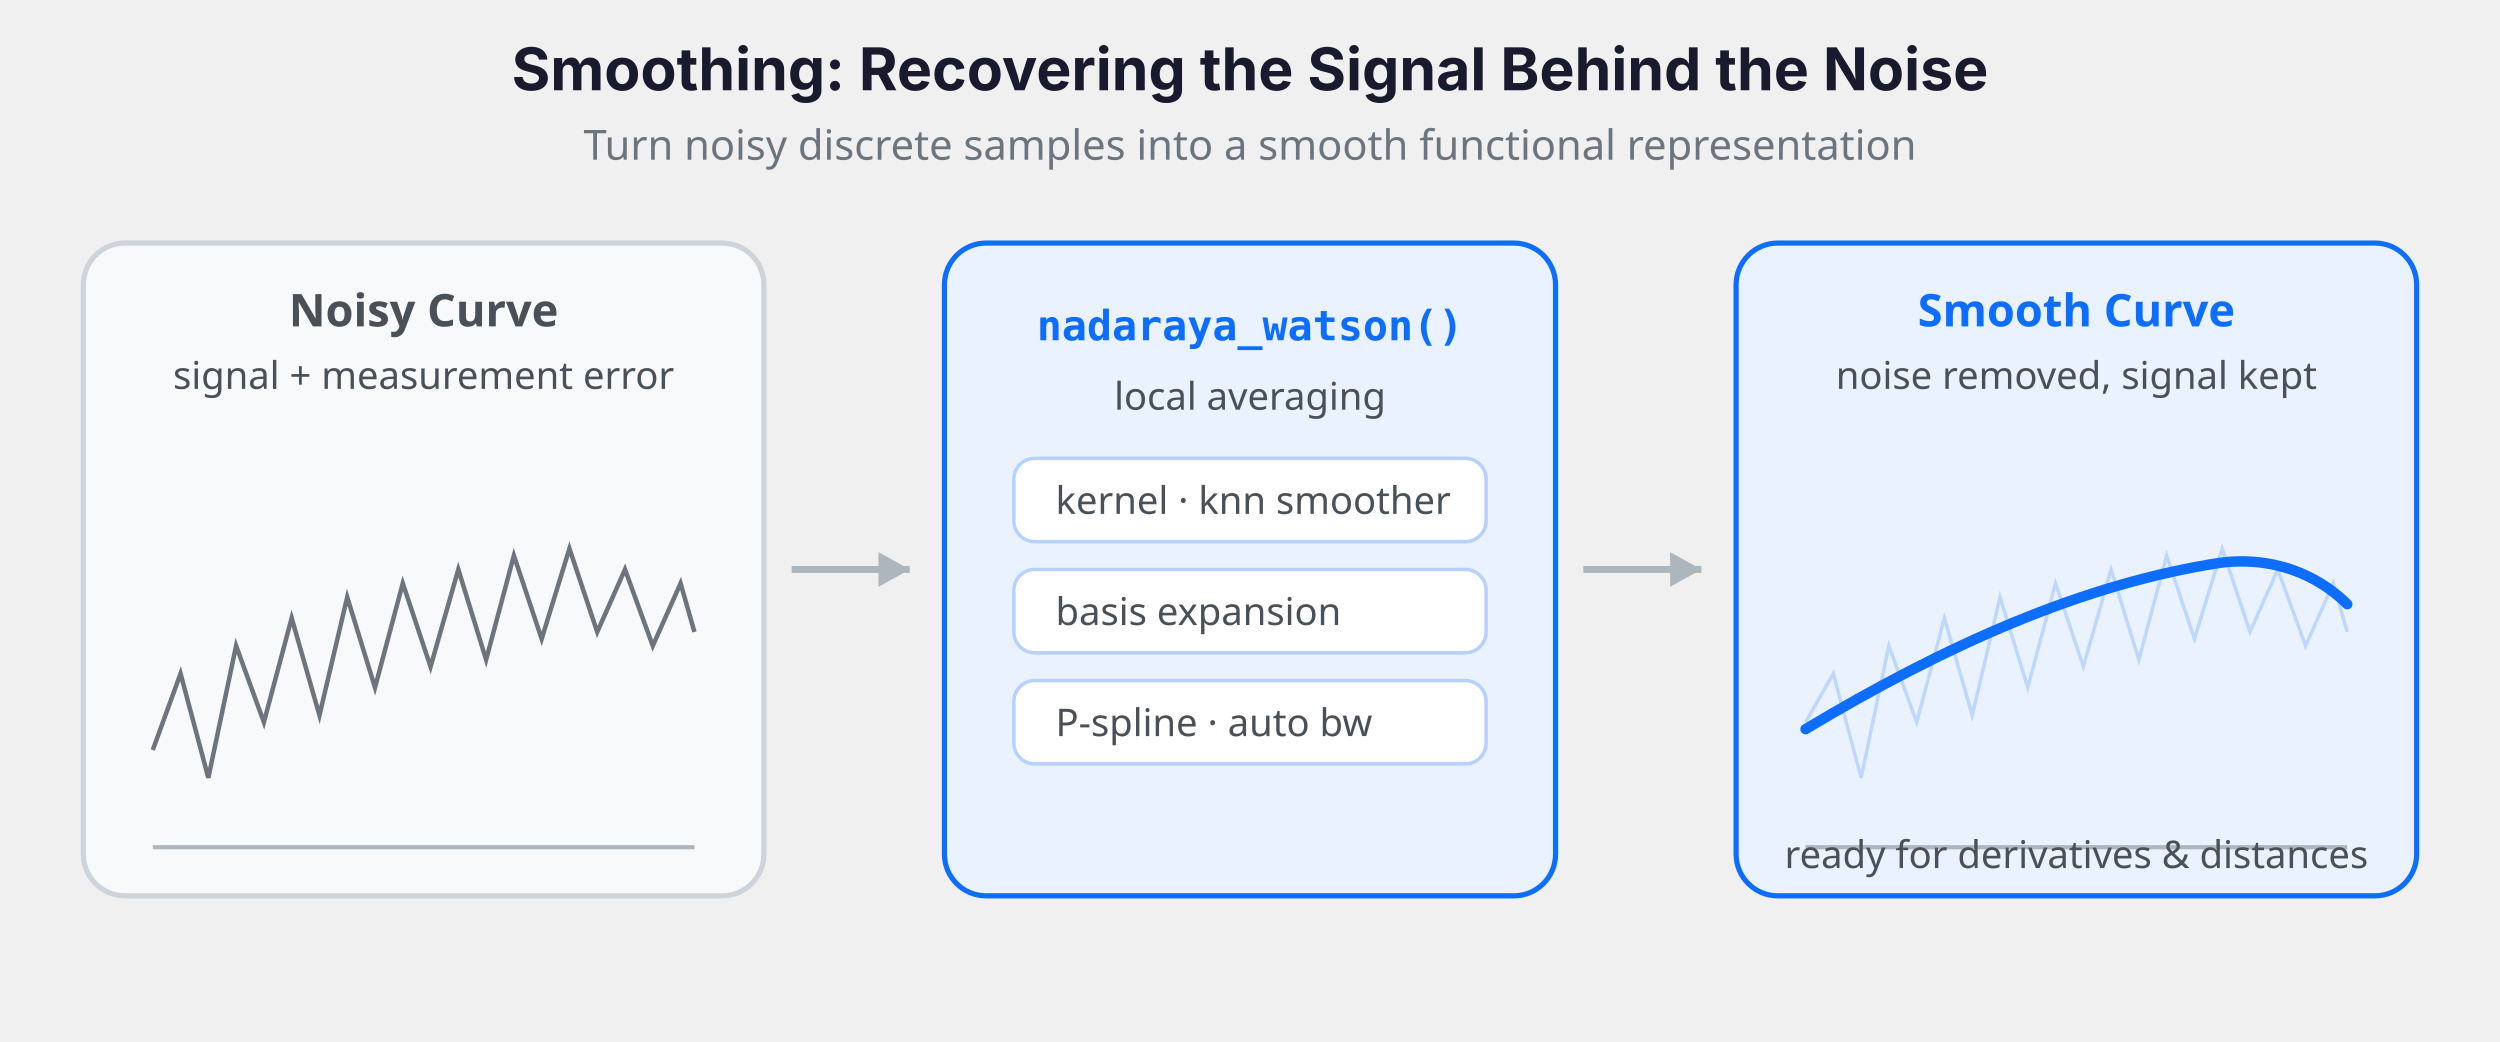
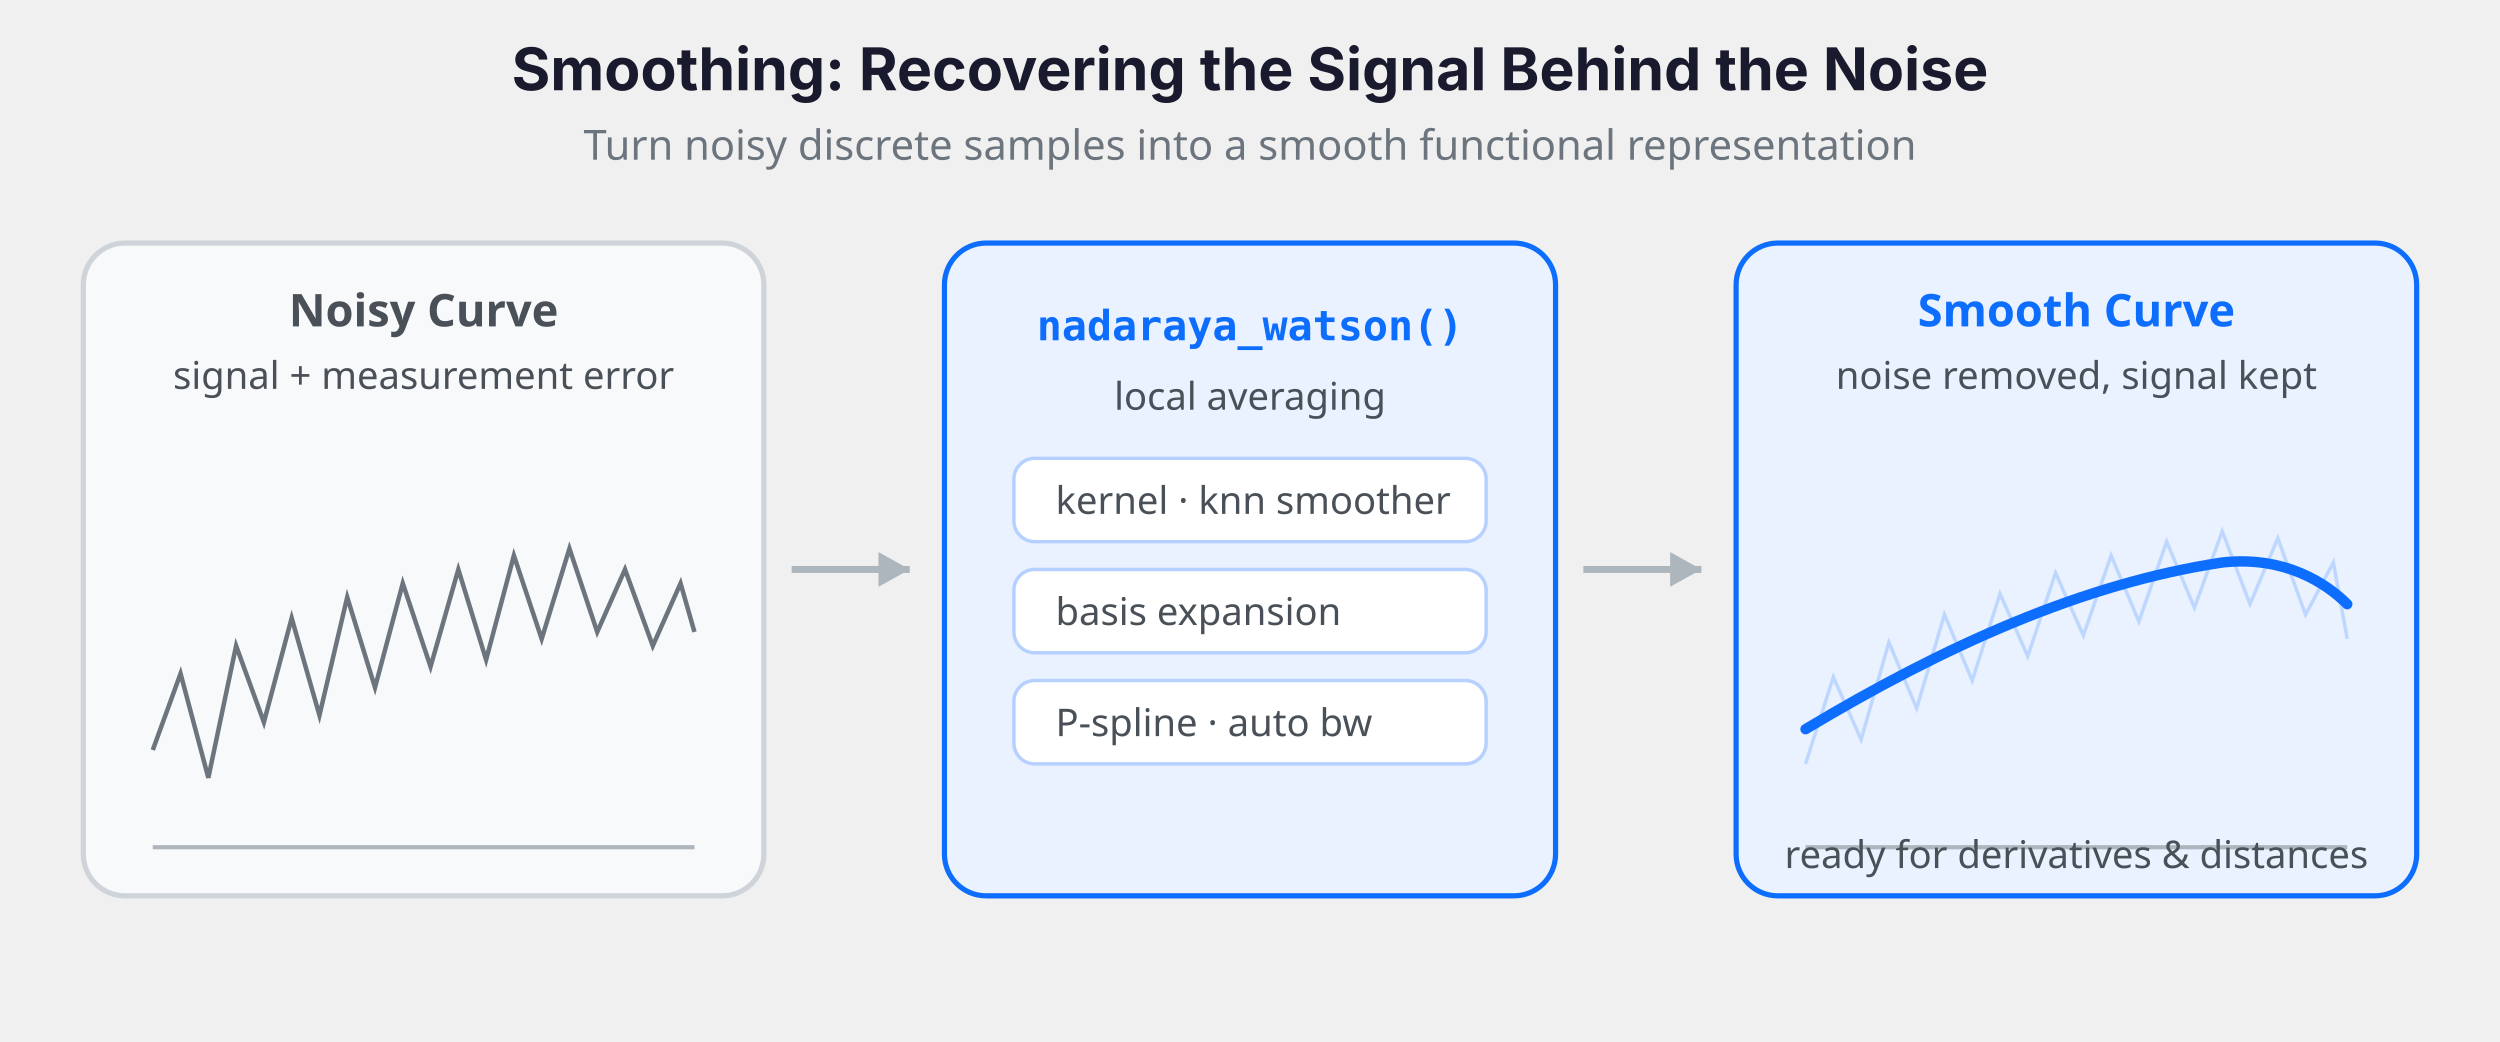
<svg xmlns="http://www.w3.org/2000/svg" viewBox="0 0 720 300" fill="none" role="img" aria-label="Smoothing a noisy curve into a smooth functional representation">
  <style>
    .ttl{font:700 17px system-ui,-apple-system,sans-serif;fill:#1a1a2e}
    .sub{font:400 12px system-ui,sans-serif;fill:#6c757d}
    .lab{font:700 13px system-ui,sans-serif}
    .sm{font:400 11px system-ui,sans-serif;fill:#495057}
    .mono{font:600 12px ui-monospace,monospace}
  </style>
  <text class="ttl" x="360" y="26" text-anchor="middle">Smoothing: Recovering the Signal Behind the Noise</text>
  <text class="sub" x="360" y="46" text-anchor="middle">Turn noisy discrete samples into a smooth functional representation</text>
  <rect x="24" y="70" width="196" height="188" rx="12" fill="#f8f9fa" stroke="#ced4da" stroke-width="1.5" />
  <text class="lab" x="122" y="94" text-anchor="middle" fill="#495057">Noisy Curve</text>
  <text class="sm" x="122" y="112" text-anchor="middle">signal + measurement error</text>
  <g transform="translate(44,124)">
    <line x1="0" y1="120" x2="156" y2="120" stroke="#adb5bd" stroke-width="1.2" />
    <path d="M0 92 L8 70 L16 100 L24 62 L32 84 L40 54 L48 82 L56 48 L64 74 L72 44 L80 68 L88 40 L96 66 L104 36 L112 60 L120 34 L128 58 L136 40 L144 62 L152 44 L156 58" stroke="#6c757d" stroke-width="1.3" />
  </g>
  <path d="M228 164 h34" stroke="#adb5bd" stroke-width="2" />
  <path d="M262 164 l-9 -5 v10 z" fill="#adb5bd" />
  <rect x="272" y="70" width="176" height="188" rx="12" fill="#eaf1ff" stroke="#0d6efd" stroke-width="1.5" />
  <text class="mono" x="360" y="98" text-anchor="middle" fill="#0d6efd">nadaraya_watson()</text>
  <text class="sm" x="360" y="118" text-anchor="middle">local averaging</text>
  <g transform="translate(292,132)">
    <rect x="0" y="0" width="136" height="24" rx="6" fill="#fff" stroke="#b6d0ff" />
    <text class="sm" x="12" y="16">kernel · knn smoother</text>
    <rect x="0" y="32" width="136" height="24" rx="6" fill="#fff" stroke="#b6d0ff" />
    <text class="sm" x="12" y="48">basis expansion</text>
    <rect x="0" y="64" width="136" height="24" rx="6" fill="#fff" stroke="#b6d0ff" />
    <text class="sm" x="12" y="80">P-spline · auto bw</text>
  </g>
  <path d="M456 164 h34" stroke="#adb5bd" stroke-width="2" />
  <path d="M490 164 l-9 -5 v10 z" fill="#adb5bd" />
  <rect x="500" y="70" width="196" height="188" rx="12" fill="#eaf1ff" stroke="#0d6efd" stroke-width="1.5" />
  <text class="lab" x="598" y="94" text-anchor="middle" fill="#0d6efd">Smooth Curve</text>
  <text class="sm" x="598" y="112" text-anchor="middle">noise removed, signal kept</text>
  <g transform="translate(520,124)">
    <line x1="0" y1="120" x2="156" y2="120" stroke="#adb5bd" stroke-width="1.2" />
-     <path d="M0 84 L8 70 L16 100 L24 62 L32 84 L40 54 L48 82 L56 48 L64 74 L72 44 L80 68 L88 40 L96 66 L104 36 L112 60 L120 34 L128 58 L136 40 L144 62 L152 44 L156 58" stroke="#0d6efd" stroke-opacity=".2" stroke-width="1" />
+     <path d="M0 96 L8 71 L16 89 L24 61 L32 80 L40 53 L48 72 L56 47 L64 65 L72 41 L80 59 L88 36 L96 55 L104 32 L112 51 L120 29 L128 50 L136 31 L144 53 L152 38 L156 60" stroke="#0d6efd" stroke-opacity=".2" stroke-width="1" />
    <path d="M0 86 C40 62 80 44 120 38 C138 36 150 44 156 50" stroke="#0d6efd" stroke-width="3" stroke-linecap="round" />
  </g>
  <text class="sm" x="598" y="250" text-anchor="middle" fill="#6c757d">ready for derivatives &amp; distances</text>
</svg>
